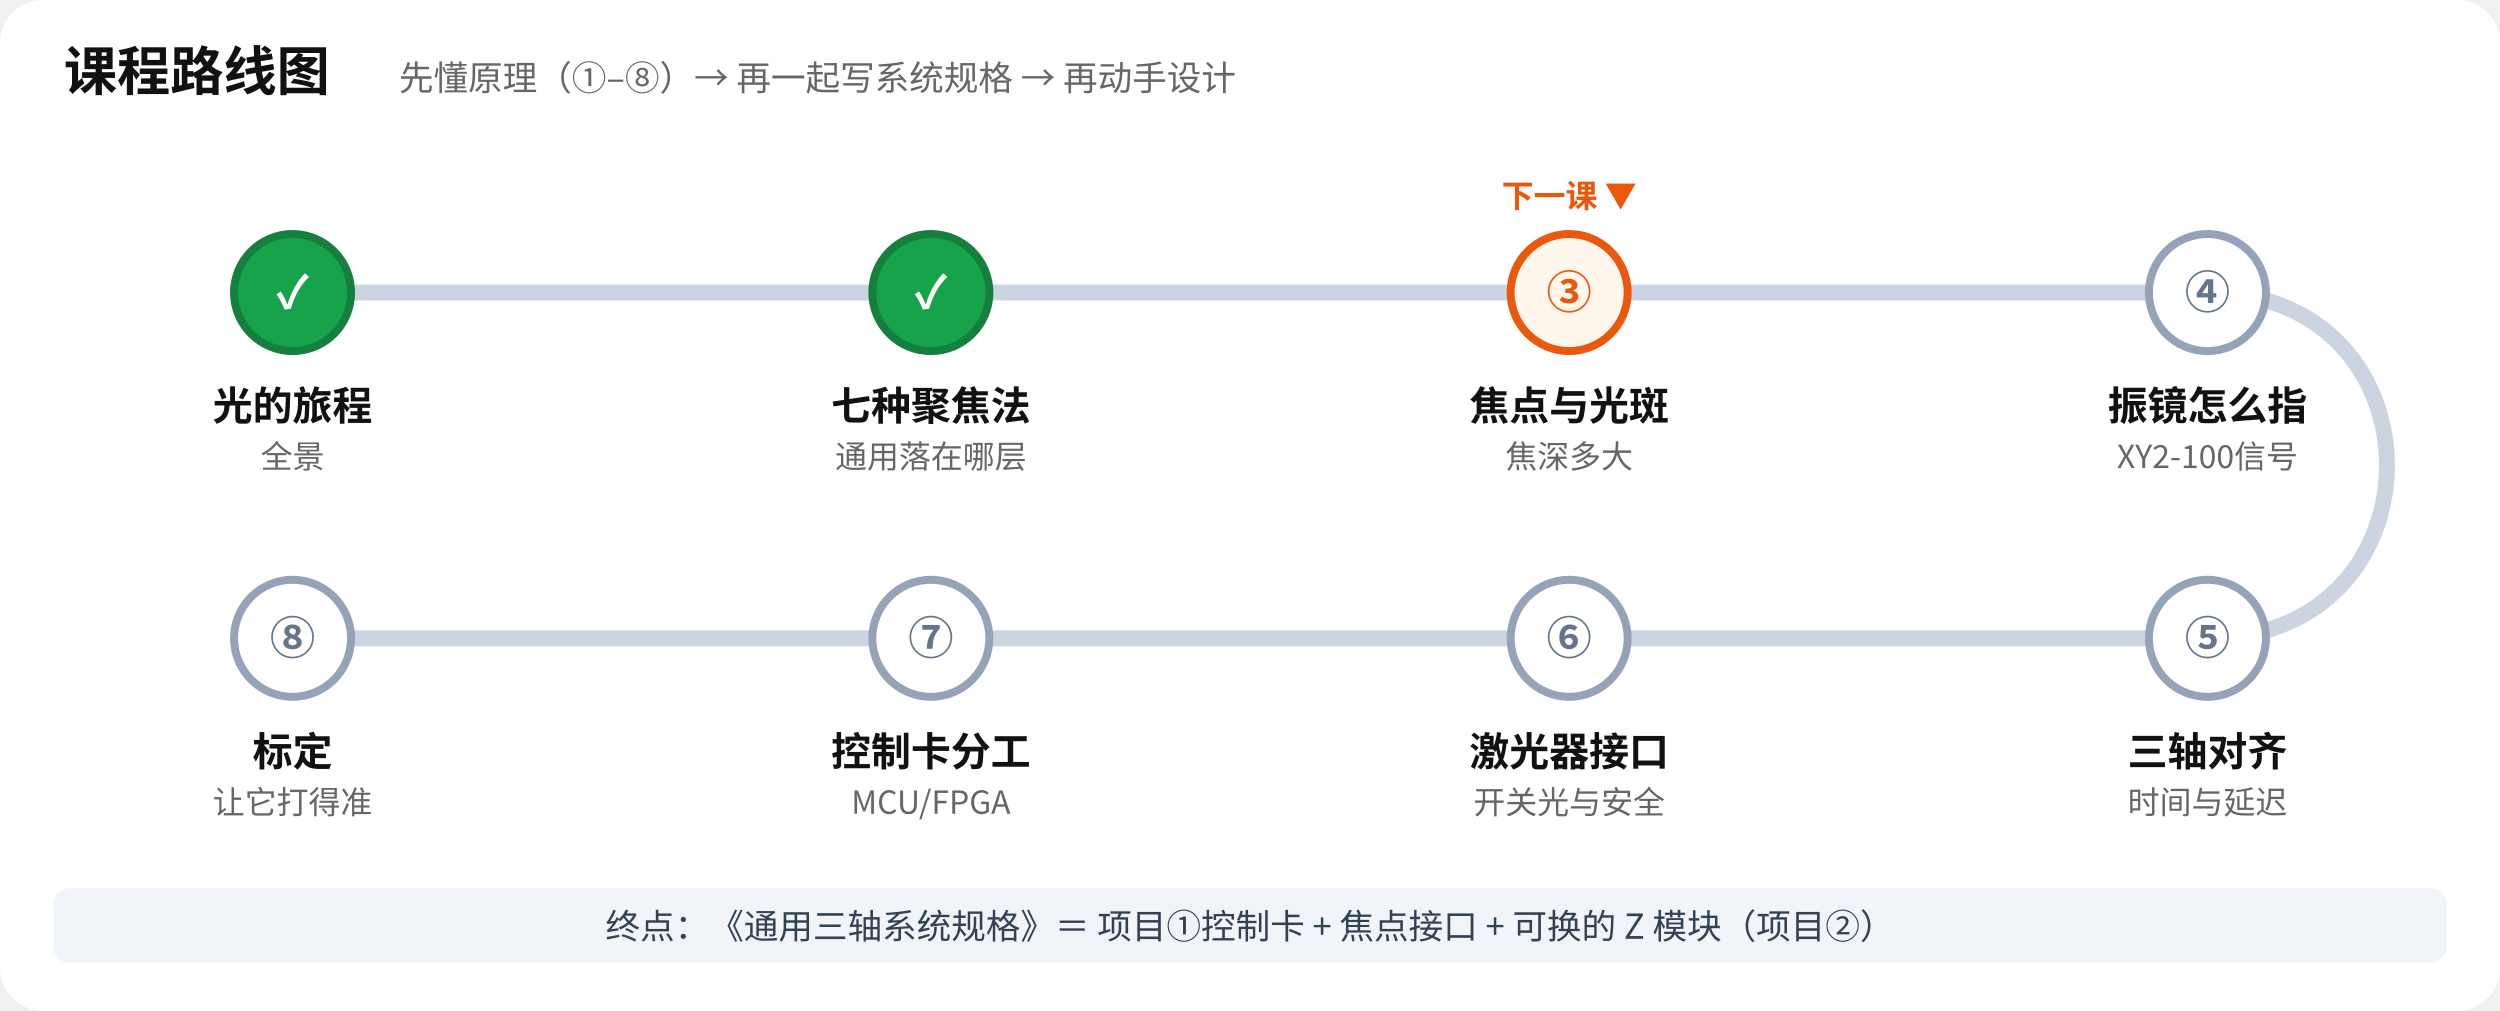
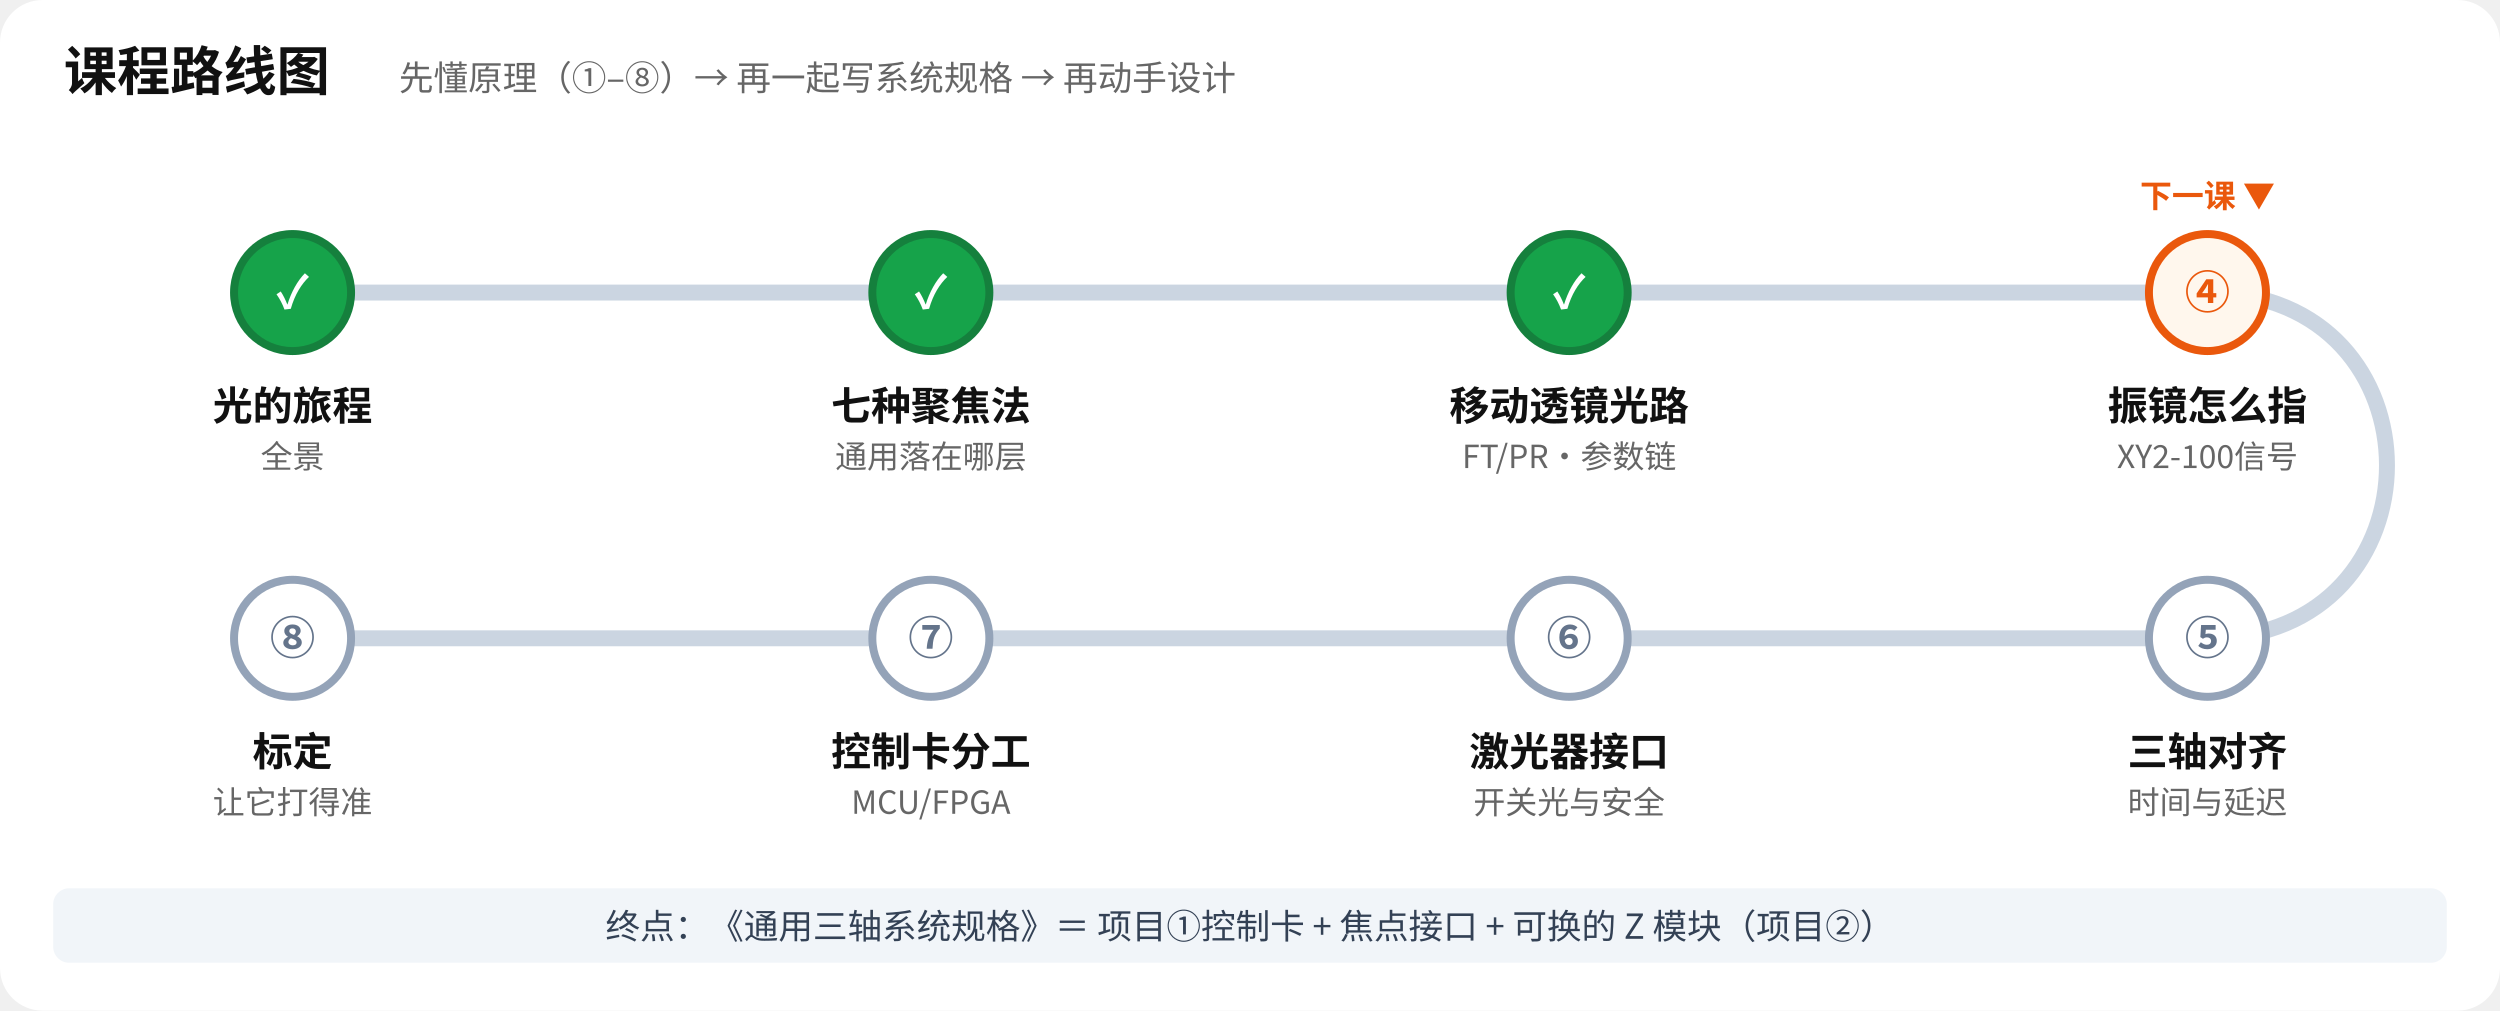
<svg xmlns="http://www.w3.org/2000/svg" viewBox="0 0 940 380" font-family="PingFang SC, Microsoft YaHei, Noto Sans CJK SC, WenQuanYi Zen Hei, sans-serif">
  <rect width="940" height="380" rx="16" fill="#ffffff" />
  <text x="24" y="34" font-size="20" font-weight="700" fill="#111">课程路线图</text>
  <text x="150" y="34" font-size="13" fill="#666">先懂原理（①–⑧）→ 再一起写系统规格 → 再动手设计</text>
  <path d="M110,110 L350,110 L590,110 L830,110 C920,110 920,240 830,240 L830,240 L590,240 L350,240 L110,240" fill="none" stroke="#cbd5e1" stroke-width="6" stroke-linecap="round" />
  <circle cx="110" cy="110" r="22" fill="#16a34a" stroke="#15803d" stroke-width="3" />
  <text x="110" y="116" font-size="17" text-anchor="middle" fill="#fff" font-weight="700">✓</text>
  <text x="110" y="158" font-size="15" text-anchor="middle" fill="#111" font-weight="700">光的旅程</text>
  <text x="110" y="176" font-size="12" text-anchor="middle" fill="#666">全景</text>
  <circle cx="350" cy="110" r="22" fill="#16a34a" stroke="#15803d" stroke-width="3" />
  <text x="350" y="116" font-size="17" text-anchor="middle" fill="#fff" font-weight="700">✓</text>
  <text x="350" y="158" font-size="15" text-anchor="middle" fill="#111" font-weight="700">七种聚焦法</text>
  <text x="350" y="176" font-size="12" text-anchor="middle" fill="#666">通用落在哪层</text>
-   <circle cx="590" cy="110" r="22" fill="#fff7ed" stroke="#ea580c" stroke-width="3" />
-   <text x="590" y="116" font-size="17" text-anchor="middle" fill="#ea580c" font-weight="700">③</text>
-   <text x="590" y="158" font-size="15" text-anchor="middle" fill="#111" font-weight="700">焦点与光斑</text>
-   <text x="590" y="176" font-size="12" text-anchor="middle" fill="#666">焦深多大</text>
-   <circle cx="830" cy="110" r="22" fill="#fff" stroke="#94a3b8" stroke-width="3" />
-   <text x="830" y="116" font-size="17" text-anchor="middle" fill="#64748b" font-weight="700">④</text>
+   <circle cx="590" cy="110" r="22" fill="#16a34a" stroke="#15803d" stroke-width="3" />
+   <text x="590" y="116" font-size="17" text-anchor="middle" fill="#fff" font-weight="700">✓</text>
+   <text x="590" y="158" font-size="15" text-anchor="middle" fill="#111" font-weight="700">移动透镜光路</text>
+   <text x="590" y="176" font-size="12" text-anchor="middle" fill="#666">FT/PR·参数链</text>
+   <circle cx="830" cy="110" r="22" fill="#fff7ed" stroke="#ea580c" stroke-width="3" />
+   <text x="830" y="116" font-size="17" text-anchor="middle" fill="#ea580c" font-weight="700">④</text>
  <text x="830" y="158" font-size="15" text-anchor="middle" fill="#111" font-weight="700">振镜怎么指</text>
  <text x="830" y="176" font-size="12" text-anchor="middle" fill="#666">XY2-100信号</text>
  <circle cx="830" cy="240" r="22" fill="#fff" stroke="#94a3b8" stroke-width="3" />
  <text x="830" y="246" font-size="17" text-anchor="middle" fill="#64748b" font-weight="700">⑤</text>
  <text x="830" y="288" font-size="15" text-anchor="middle" fill="#111" font-weight="700">三轴对齐</text>
  <text x="830" y="306" font-size="12" text-anchor="middle" fill="#666">时间与延迟</text>
  <circle cx="590" cy="240" r="22" fill="#fff" stroke="#94a3b8" stroke-width="3" />
  <text x="590" y="246" font-size="17" text-anchor="middle" fill="#64748b" font-weight="700">⑥</text>
  <text x="590" y="288" font-size="15" text-anchor="middle" fill="#111" font-weight="700">激光器接口</text>
  <text x="590" y="306" font-size="12" text-anchor="middle" fill="#666">开关光与安全</text>
  <circle cx="350" cy="240" r="22" fill="#fff" stroke="#94a3b8" stroke-width="3" />
  <text x="350" y="246" font-size="17" text-anchor="middle" fill="#64748b" font-weight="700">⑦</text>
  <text x="350" y="288" font-size="15" text-anchor="middle" fill="#111" font-weight="700">控制卡分工</text>
  <text x="350" y="306" font-size="12" text-anchor="middle" fill="#666">MCU/FPGA</text>
  <circle cx="110" cy="240" r="22" fill="#fff" stroke="#94a3b8" stroke-width="3" />
  <text x="110" y="246" font-size="17" text-anchor="middle" fill="#64748b" font-weight="700">⑧</text>
  <text x="110" y="288" font-size="15" text-anchor="middle" fill="#111" font-weight="700">标定</text>
  <text x="110" y="306" font-size="12" text-anchor="middle" fill="#666">让它打得准</text>
-   <text x="590" y="78" font-size="12" text-anchor="middle" fill="#ea580c" font-weight="700">下一课 ▼</text>
+   <text x="830" y="78" font-size="12" text-anchor="middle" fill="#ea580c" font-weight="700">下一课 ▼</text>
  <rect x="20" y="334" width="900" height="28" rx="6" fill="#f1f5f9" />
  <text x="470" y="353" font-size="13" text-anchor="middle" fill="#334155">终点：《通用三轴系统规格》＝ 项目①控制卡 + 焦点接口 + 可换的 Z 模块（项目②）</text>
</svg>
